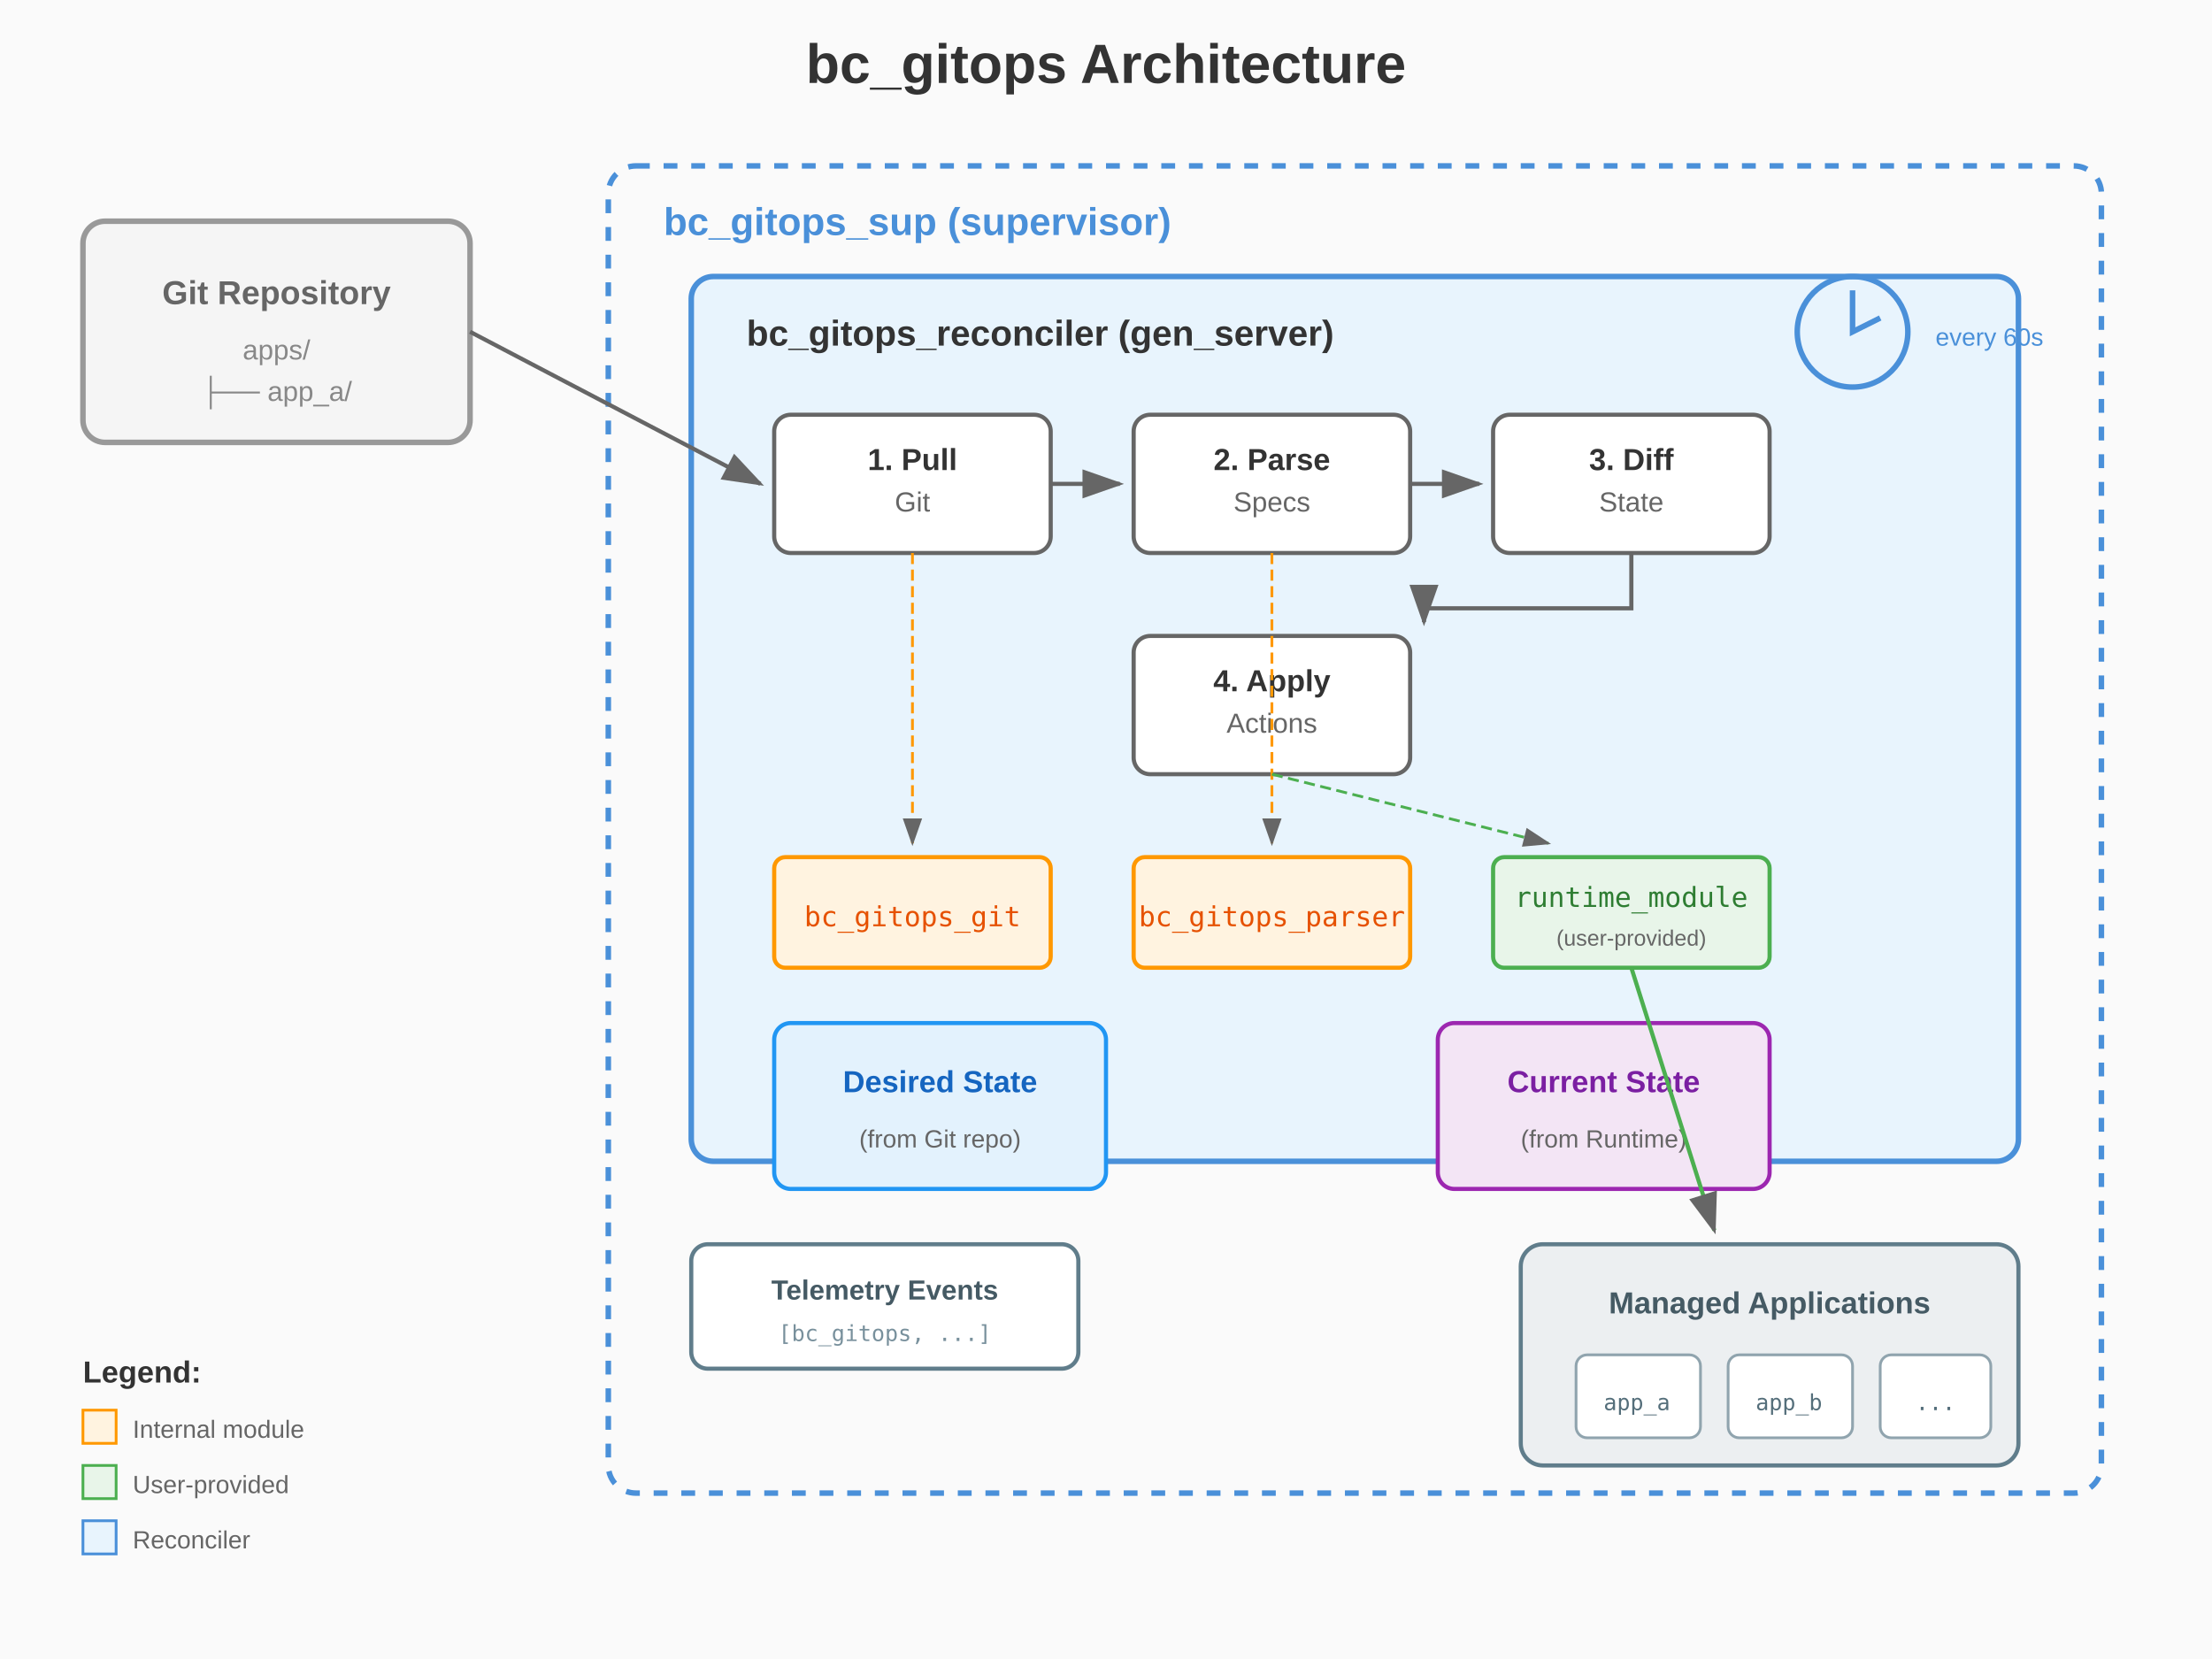
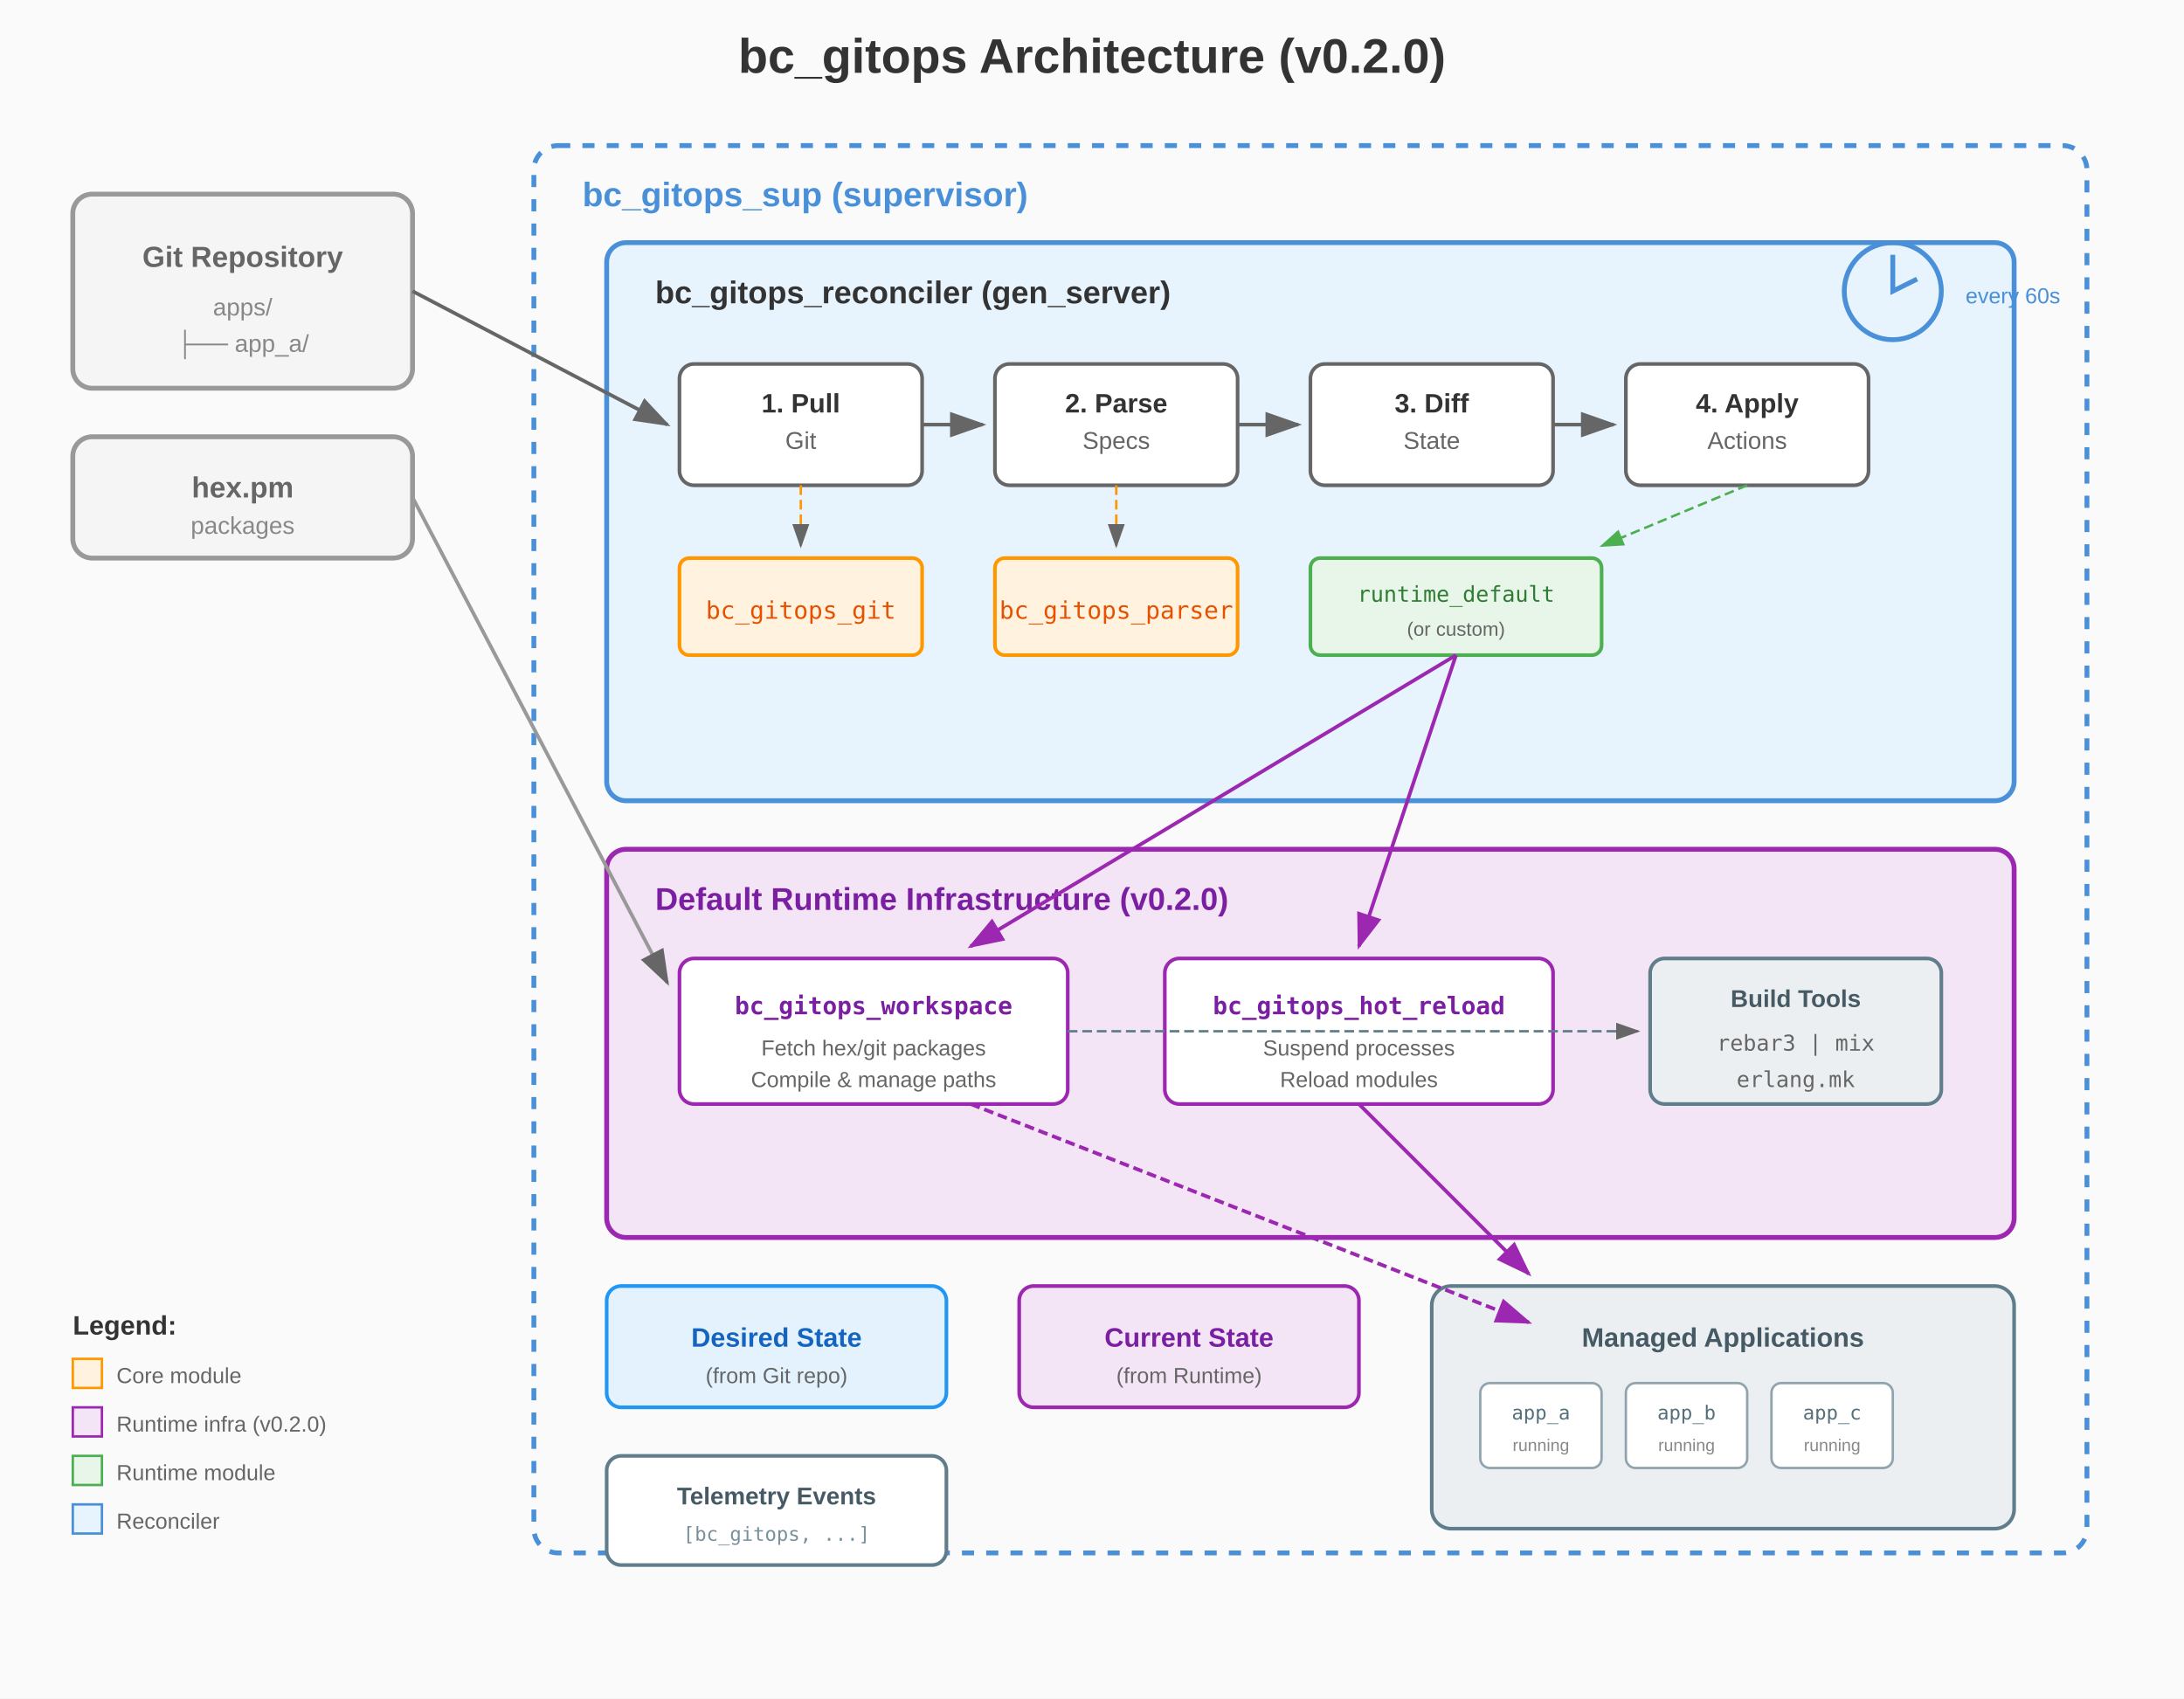
- <svg xmlns="http://www.w3.org/2000/svg" viewBox="0 0 800 600" width="800" height="600">
+ <svg xmlns="http://www.w3.org/2000/svg" viewBox="0 0 900 700" width="900" height="700">
  <defs>
    <marker id="arrowhead" markerWidth="10" markerHeight="7" refX="9" refY="3.5" orient="auto">
      <polygon points="0 0, 10 3.5, 0 7" fill="#666" />
    </marker>
    <marker id="arrowhead-blue" markerWidth="10" markerHeight="7" refX="9" refY="3.5" orient="auto">
      <polygon points="0 0, 10 3.5, 0 7" fill="#4A90D9" />
    </marker>
+     <marker id="arrowhead-green" markerWidth="10" markerHeight="7" refX="9" refY="3.5" orient="auto">
+       <polygon points="0 0, 10 3.5, 0 7" fill="#4CAF50" />
+     </marker>
+     <marker id="arrowhead-purple" markerWidth="10" markerHeight="7" refX="9" refY="3.5" orient="auto">
+       <polygon points="0 0, 10 3.5, 0 7" fill="#9C27B0" />
+     </marker>
  </defs>
-   <rect width="800" height="600" fill="#fafafa" />
-   <text x="400" y="30" text-anchor="middle" font-family="Arial, sans-serif" font-size="20" font-weight="bold" fill="#333">bc_gitops Architecture</text>
+   <rect width="900" height="700" fill="#fafafa" />
+   <text x="450" y="30" text-anchor="middle" font-family="Arial, sans-serif" font-size="20" font-weight="bold" fill="#333">bc_gitops Architecture (v0.2.0)</text>
  <rect x="30" y="80" width="140" height="80" rx="8" fill="#f5f5f5" stroke="#999" stroke-width="2" />
  <text x="100" y="110" text-anchor="middle" font-family="Arial, sans-serif" font-size="12" font-weight="bold" fill="#666">Git Repository</text>
  <text x="100" y="130" text-anchor="middle" font-family="Arial, sans-serif" font-size="10" fill="#888">apps/</text>
  <text x="100" y="145" text-anchor="middle" font-family="Arial, sans-serif" font-size="10" fill="#888">├── app_a/</text>
-   <rect x="220" y="60" width="540" height="480" rx="10" fill="none" stroke="#4A90D9" stroke-width="2" stroke-dasharray="5,5" />
+   <rect x="30" y="180" width="140" height="50" rx="8" fill="#f5f5f5" stroke="#999" stroke-width="2" />
+   <text x="100" y="205" text-anchor="middle" font-family="Arial, sans-serif" font-size="12" font-weight="bold" fill="#666">hex.pm</text>
+   <text x="100" y="220" text-anchor="middle" font-family="Arial, sans-serif" font-size="10" fill="#888">packages</text>
+   <rect x="220" y="60" width="640" height="580" rx="10" fill="none" stroke="#4A90D9" stroke-width="2" stroke-dasharray="5,5" />
  <text x="240" y="85" font-family="Arial, sans-serif" font-size="14" font-weight="bold" fill="#4A90D9">bc_gitops_sup (supervisor)</text>
-   <rect x="250" y="100" width="480" height="320" rx="8" fill="#E8F4FD" stroke="#4A90D9" stroke-width="2" />
+   <rect x="250" y="100" width="580" height="230" rx="8" fill="#E8F4FD" stroke="#4A90D9" stroke-width="2" />
  <text x="270" y="125" font-family="Arial, sans-serif" font-size="13" font-weight="bold" fill="#333">bc_gitops_reconciler (gen_server)</text>
  <rect x="280" y="150" width="100" height="50" rx="6" fill="#fff" stroke="#666" stroke-width="1.5" />
  <text x="330" y="170" text-anchor="middle" font-family="Arial, sans-serif" font-size="11" font-weight="bold" fill="#333">1. Pull</text>
  <text x="330" y="185" text-anchor="middle" font-family="Arial, sans-serif" font-size="10" fill="#666">Git</text>
  <rect x="410" y="150" width="100" height="50" rx="6" fill="#fff" stroke="#666" stroke-width="1.5" />
  <text x="460" y="170" text-anchor="middle" font-family="Arial, sans-serif" font-size="11" font-weight="bold" fill="#333">2. Parse</text>
  <text x="460" y="185" text-anchor="middle" font-family="Arial, sans-serif" font-size="10" fill="#666">Specs</text>
  <rect x="540" y="150" width="100" height="50" rx="6" fill="#fff" stroke="#666" stroke-width="1.5" />
  <text x="590" y="170" text-anchor="middle" font-family="Arial, sans-serif" font-size="11" font-weight="bold" fill="#333">3. Diff</text>
  <text x="590" y="185" text-anchor="middle" font-family="Arial, sans-serif" font-size="10" fill="#666">State</text>
-   <rect x="410" y="230" width="100" height="50" rx="6" fill="#fff" stroke="#666" stroke-width="1.5" />
-   <text x="460" y="250" text-anchor="middle" font-family="Arial, sans-serif" font-size="11" font-weight="bold" fill="#333">4. Apply</text>
-   <text x="460" y="265" text-anchor="middle" font-family="Arial, sans-serif" font-size="10" fill="#666">Actions</text>
+   <rect x="670" y="150" width="100" height="50" rx="6" fill="#fff" stroke="#666" stroke-width="1.5" />
+   <text x="720" y="170" text-anchor="middle" font-family="Arial, sans-serif" font-size="11" font-weight="bold" fill="#333">4. Apply</text>
+   <text x="720" y="185" text-anchor="middle" font-family="Arial, sans-serif" font-size="10" fill="#666">Actions</text>
  <line x1="380" y1="175" x2="405" y2="175" stroke="#666" stroke-width="1.5" marker-end="url(#arrowhead)" />
  <line x1="510" y1="175" x2="535" y2="175" stroke="#666" stroke-width="1.5" marker-end="url(#arrowhead)" />
-   <path d="M 590 200 L 590 220 L 515 220 L 515 225" fill="none" stroke="#666" stroke-width="1.5" marker-end="url(#arrowhead)" />
-   <rect x="280" y="310" width="100" height="40" rx="4" fill="#FFF3E0" stroke="#FF9800" stroke-width="1.5" />
-   <text x="330" y="335" text-anchor="middle" font-family="monospace" font-size="10" fill="#E65100">bc_gitops_git</text>
-   <rect x="410" y="310" width="100" height="40" rx="4" fill="#FFF3E0" stroke="#FF9800" stroke-width="1.5" />
-   <text x="460" y="335" text-anchor="middle" font-family="monospace" font-size="10" fill="#E65100">bc_gitops_parser</text>
-   <rect x="540" y="310" width="100" height="40" rx="4" fill="#E8F5E9" stroke="#4CAF50" stroke-width="1.5" />
-   <text x="590" y="328" text-anchor="middle" font-family="monospace" font-size="10" fill="#2E7D32">runtime_module</text>
-   <text x="590" y="342" text-anchor="middle" font-family="Arial, sans-serif" font-size="8" fill="#666">(user-provided)</text>
-   <line x1="330" y1="200" x2="330" y2="305" stroke="#FF9800" stroke-width="1" stroke-dasharray="4,2" marker-end="url(#arrowhead)" />
-   <line x1="460" y1="200" x2="460" y2="305" stroke="#FF9800" stroke-width="1" stroke-dasharray="4,2" marker-end="url(#arrowhead)" />
-   <line x1="460" y1="280" x2="560" y2="305" stroke="#4CAF50" stroke-width="1" stroke-dasharray="4,2" marker-end="url(#arrowhead)" />
-   <rect x="280" y="370" width="120" height="60" rx="6" fill="#E3F2FD" stroke="#2196F3" stroke-width="1.5" />
-   <text x="340" y="395" text-anchor="middle" font-family="Arial, sans-serif" font-size="11" font-weight="bold" fill="#1565C0">Desired State</text>
-   <text x="340" y="415" text-anchor="middle" font-family="Arial, sans-serif" font-size="9" fill="#666">(from Git repo)</text>
-   <rect x="520" y="370" width="120" height="60" rx="6" fill="#F3E5F5" stroke="#9C27B0" stroke-width="1.5" />
-   <text x="580" y="395" text-anchor="middle" font-family="Arial, sans-serif" font-size="11" font-weight="bold" fill="#7B1FA2">Current State</text>
-   <text x="580" y="415" text-anchor="middle" font-family="Arial, sans-serif" font-size="9" fill="#666">(from Runtime)</text>
+   <line x1="640" y1="175" x2="665" y2="175" stroke="#666" stroke-width="1.5" marker-end="url(#arrowhead)" />
+   <rect x="280" y="230" width="100" height="40" rx="4" fill="#FFF3E0" stroke="#FF9800" stroke-width="1.5" />
+   <text x="330" y="255" text-anchor="middle" font-family="monospace" font-size="10" fill="#E65100">bc_gitops_git</text>
+   <rect x="410" y="230" width="100" height="40" rx="4" fill="#FFF3E0" stroke="#FF9800" stroke-width="1.5" />
+   <text x="460" y="255" text-anchor="middle" font-family="monospace" font-size="10" fill="#E65100">bc_gitops_parser</text>
+   <rect x="540" y="230" width="120" height="40" rx="4" fill="#E8F5E9" stroke="#4CAF50" stroke-width="1.5" />
+   <text x="600" y="248" text-anchor="middle" font-family="monospace" font-size="9" fill="#2E7D32">runtime_default</text>
+   <text x="600" y="262" text-anchor="middle" font-family="Arial, sans-serif" font-size="8" fill="#666">(or custom)</text>
+   <line x1="330" y1="200" x2="330" y2="225" stroke="#FF9800" stroke-width="1" stroke-dasharray="4,2" marker-end="url(#arrowhead)" />
+   <line x1="460" y1="200" x2="460" y2="225" stroke="#FF9800" stroke-width="1" stroke-dasharray="4,2" marker-end="url(#arrowhead)" />
+   <line x1="720" y1="200" x2="660" y2="225" stroke="#4CAF50" stroke-width="1" stroke-dasharray="4,2" marker-end="url(#arrowhead-green)" />
+   <rect x="250" y="350" width="580" height="160" rx="8" fill="#F3E5F5" stroke="#9C27B0" stroke-width="2" />
+   <text x="270" y="375" font-family="Arial, sans-serif" font-size="13" font-weight="bold" fill="#7B1FA2">Default Runtime Infrastructure (v0.2.0)</text>
+   <rect x="280" y="395" width="160" height="60" rx="6" fill="#fff" stroke="#9C27B0" stroke-width="1.5" />
+   <text x="360" y="418" text-anchor="middle" font-family="monospace" font-size="10" font-weight="bold" fill="#7B1FA2">bc_gitops_workspace</text>
+   <text x="360" y="435" text-anchor="middle" font-family="Arial, sans-serif" font-size="9" fill="#666">Fetch hex/git packages</text>
+   <text x="360" y="448" text-anchor="middle" font-family="Arial, sans-serif" font-size="9" fill="#666">Compile &amp; manage paths</text>
+   <rect x="480" y="395" width="160" height="60" rx="6" fill="#fff" stroke="#9C27B0" stroke-width="1.5" />
+   <text x="560" y="418" text-anchor="middle" font-family="monospace" font-size="10" font-weight="bold" fill="#7B1FA2">bc_gitops_hot_reload</text>
+   <text x="560" y="435" text-anchor="middle" font-family="Arial, sans-serif" font-size="9" fill="#666">Suspend processes</text>
+   <text x="560" y="448" text-anchor="middle" font-family="Arial, sans-serif" font-size="9" fill="#666">Reload modules</text>
+   <rect x="680" y="395" width="120" height="60" rx="6" fill="#ECEFF1" stroke="#607D8B" stroke-width="1.5" />
+   <text x="740" y="415" text-anchor="middle" font-family="Arial, sans-serif" font-size="10" font-weight="bold" fill="#455A64">Build Tools</text>
+   <text x="740" y="433" text-anchor="middle" font-family="monospace" font-size="9" fill="#666">rebar3 | mix</text>
+   <text x="740" y="448" text-anchor="middle" font-family="monospace" font-size="9" fill="#666">erlang.mk</text>
+   <line x1="600" y1="270" x2="400" y2="390" stroke="#9C27B0" stroke-width="1.5" marker-end="url(#arrowhead-purple)" />
+   <line x1="600" y1="270" x2="560" y2="390" stroke="#9C27B0" stroke-width="1.5" marker-end="url(#arrowhead-purple)" />
+   <line x1="440" y1="425" x2="675" y2="425" stroke="#607D8B" stroke-width="1" stroke-dasharray="4,2" marker-end="url(#arrowhead)" />
+   <line x1="170" y1="205" x2="275" y2="405" stroke="#999" stroke-width="1.5" marker-end="url(#arrowhead)" />
  <line x1="170" y1="120" x2="275" y2="175" stroke="#666" stroke-width="1.5" marker-end="url(#arrowhead)" />
-   <rect x="250" y="450" width="140" height="45" rx="6" fill="#fff" stroke="#607D8B" stroke-width="1.5" />
-   <text x="320" y="470" text-anchor="middle" font-family="Arial, sans-serif" font-size="10" font-weight="bold" fill="#455A64">Telemetry Events</text>
-   <text x="320" y="485" text-anchor="middle" font-family="monospace" font-size="8" fill="#78909C">[bc_gitops, ...]</text>
-   <rect x="550" y="450" width="180" height="80" rx="8" fill="#ECEFF1" stroke="#607D8B" stroke-width="1.5" />
-   <text x="640" y="475" text-anchor="middle" font-family="Arial, sans-serif" font-size="11" font-weight="bold" fill="#455A64">Managed Applications</text>
-   <g transform="translate(570, 490)">
-     <rect width="45" height="30" rx="4" fill="#fff" stroke="#90A4AE" />
-     <text x="22" y="20" text-anchor="middle" font-family="monospace" font-size="8" fill="#546E7A">app_a</text>
+   <rect x="250" y="530" width="140" height="50" rx="6" fill="#E3F2FD" stroke="#2196F3" stroke-width="1.5" />
+   <text x="320" y="555" text-anchor="middle" font-family="Arial, sans-serif" font-size="11" font-weight="bold" fill="#1565C0">Desired State</text>
+   <text x="320" y="570" text-anchor="middle" font-family="Arial, sans-serif" font-size="9" fill="#666">(from Git repo)</text>
+   <rect x="420" y="530" width="140" height="50" rx="6" fill="#F3E5F5" stroke="#9C27B0" stroke-width="1.5" />
+   <text x="490" y="555" text-anchor="middle" font-family="Arial, sans-serif" font-size="11" font-weight="bold" fill="#7B1FA2">Current State</text>
+   <text x="490" y="570" text-anchor="middle" font-family="Arial, sans-serif" font-size="9" fill="#666">(from Runtime)</text>
+   <rect x="250" y="600" width="140" height="45" rx="6" fill="#fff" stroke="#607D8B" stroke-width="1.5" />
+   <text x="320" y="620" text-anchor="middle" font-family="Arial, sans-serif" font-size="10" font-weight="bold" fill="#455A64">Telemetry Events</text>
+   <text x="320" y="635" text-anchor="middle" font-family="monospace" font-size="8" fill="#78909C">[bc_gitops, ...]</text>
+   <rect x="590" y="530" width="240" height="100" rx="8" fill="#ECEFF1" stroke="#607D8B" stroke-width="1.5" />
+   <text x="710" y="555" text-anchor="middle" font-family="Arial, sans-serif" font-size="11" font-weight="bold" fill="#455A64">Managed Applications</text>
+   <g transform="translate(610, 570)">
+     <rect width="50" height="35" rx="4" fill="#fff" stroke="#90A4AE" />
+     <text x="25" y="15" text-anchor="middle" font-family="monospace" font-size="8" fill="#546E7A">app_a</text>
+     <text x="25" y="28" text-anchor="middle" font-family="Arial, sans-serif" font-size="7" fill="#888">running</text>
  </g>
-   <g transform="translate(625, 490)">
-     <rect width="45" height="30" rx="4" fill="#fff" stroke="#90A4AE" />
-     <text x="22" y="20" text-anchor="middle" font-family="monospace" font-size="8" fill="#546E7A">app_b</text>
+   <g transform="translate(670, 570)">
+     <rect width="50" height="35" rx="4" fill="#fff" stroke="#90A4AE" />
+     <text x="25" y="15" text-anchor="middle" font-family="monospace" font-size="8" fill="#546E7A">app_b</text>
+     <text x="25" y="28" text-anchor="middle" font-family="Arial, sans-serif" font-size="7" fill="#888">running</text>
  </g>
-   <g transform="translate(680, 490)">
-     <rect width="40" height="30" rx="4" fill="#fff" stroke="#90A4AE" />
-     <text x="20" y="20" text-anchor="middle" font-family="monospace" font-size="8" fill="#546E7A">...</text>
+   <g transform="translate(730, 570)">
+     <rect width="50" height="35" rx="4" fill="#fff" stroke="#90A4AE" />
+     <text x="25" y="15" text-anchor="middle" font-family="monospace" font-size="8" fill="#546E7A">app_c</text>
+     <text x="25" y="28" text-anchor="middle" font-family="Arial, sans-serif" font-size="7" fill="#888">running</text>
  </g>
-   <line x1="590" y1="350" x2="620" y2="445" stroke="#4CAF50" stroke-width="1.5" marker-end="url(#arrowhead)" />
-   <g transform="translate(30, 500)">
+   <line x1="560" y1="455" x2="630" y2="525" stroke="#9C27B0" stroke-width="1.5" marker-end="url(#arrowhead-purple)" />
+   <line x1="400" y1="455" x2="630" y2="545" stroke="#9C27B0" stroke-width="1.5" stroke-dasharray="4,2" marker-end="url(#arrowhead-purple)" />
+   <g transform="translate(30, 550)">
    <text x="0" y="0" font-family="Arial, sans-serif" font-size="11" font-weight="bold" fill="#333">Legend:</text>
    <rect x="0" y="10" width="12" height="12" fill="#FFF3E0" stroke="#FF9800" />
-     <text x="18" y="20" font-family="Arial, sans-serif" font-size="9" fill="#666">Internal module</text>
-     <rect x="0" y="30" width="12" height="12" fill="#E8F5E9" stroke="#4CAF50" />
-     <text x="18" y="40" font-family="Arial, sans-serif" font-size="9" fill="#666">User-provided</text>
-     <rect x="0" y="50" width="12" height="12" fill="#E8F4FD" stroke="#4A90D9" />
-     <text x="18" y="60" font-family="Arial, sans-serif" font-size="9" fill="#666">Reconciler</text>
+     <text x="18" y="20" font-family="Arial, sans-serif" font-size="9" fill="#666">Core module</text>
+     <rect x="0" y="30" width="12" height="12" fill="#F3E5F5" stroke="#9C27B0" />
+     <text x="18" y="40" font-family="Arial, sans-serif" font-size="9" fill="#666">Runtime infra (v0.2.0)</text>
+     <rect x="0" y="50" width="12" height="12" fill="#E8F5E9" stroke="#4CAF50" />
+     <text x="18" y="60" font-family="Arial, sans-serif" font-size="9" fill="#666">Runtime module</text>
+     <rect x="0" y="70" width="12" height="12" fill="#E8F4FD" stroke="#4A90D9" />
+     <text x="18" y="80" font-family="Arial, sans-serif" font-size="9" fill="#666">Reconciler</text>
  </g>
-   <g transform="translate(670, 100)">
+   <g transform="translate(780, 100)">
    <path d="M 0 0 A 20 20 0 1 1 0 40 A 20 20 0 1 1 0 0" fill="none" stroke="#4A90D9" stroke-width="2" />
    <path d="M 0 5 L 0 20 L 10 15" fill="none" stroke="#4A90D9" stroke-width="2" />
    <text x="30" y="25" font-family="Arial, sans-serif" font-size="9" fill="#4A90D9">every 60s</text>
  </g>
</svg>
